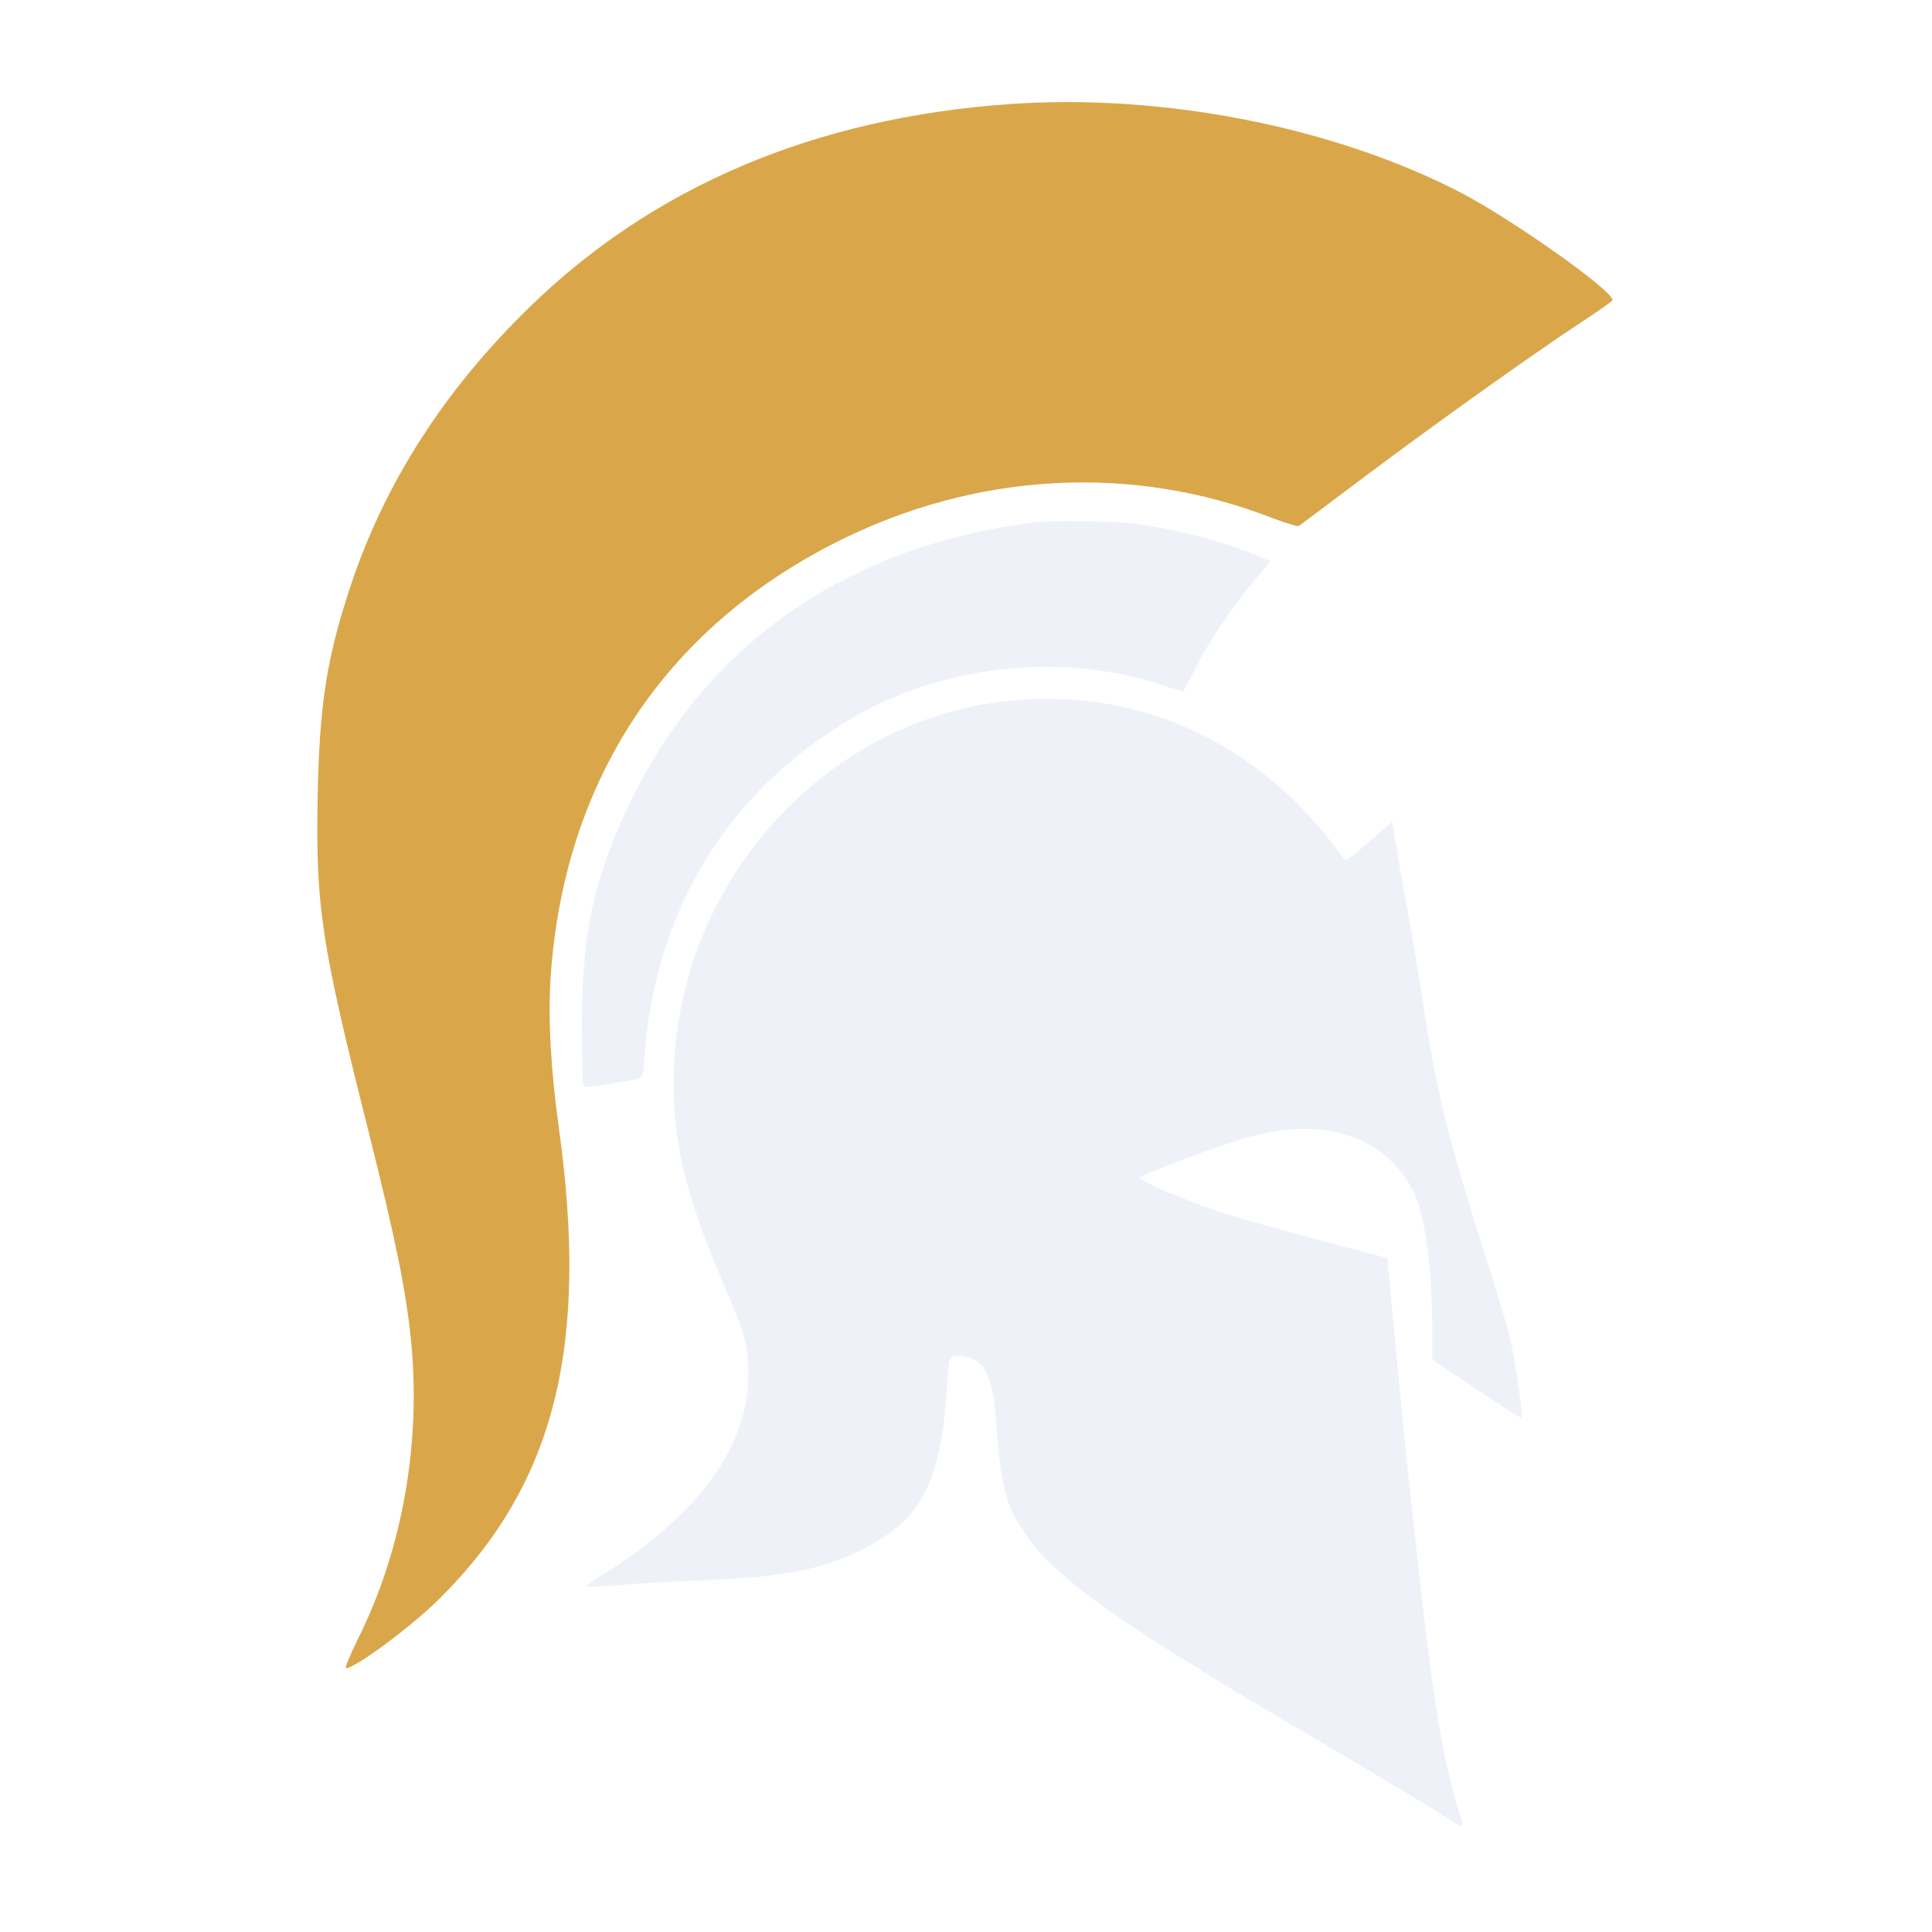
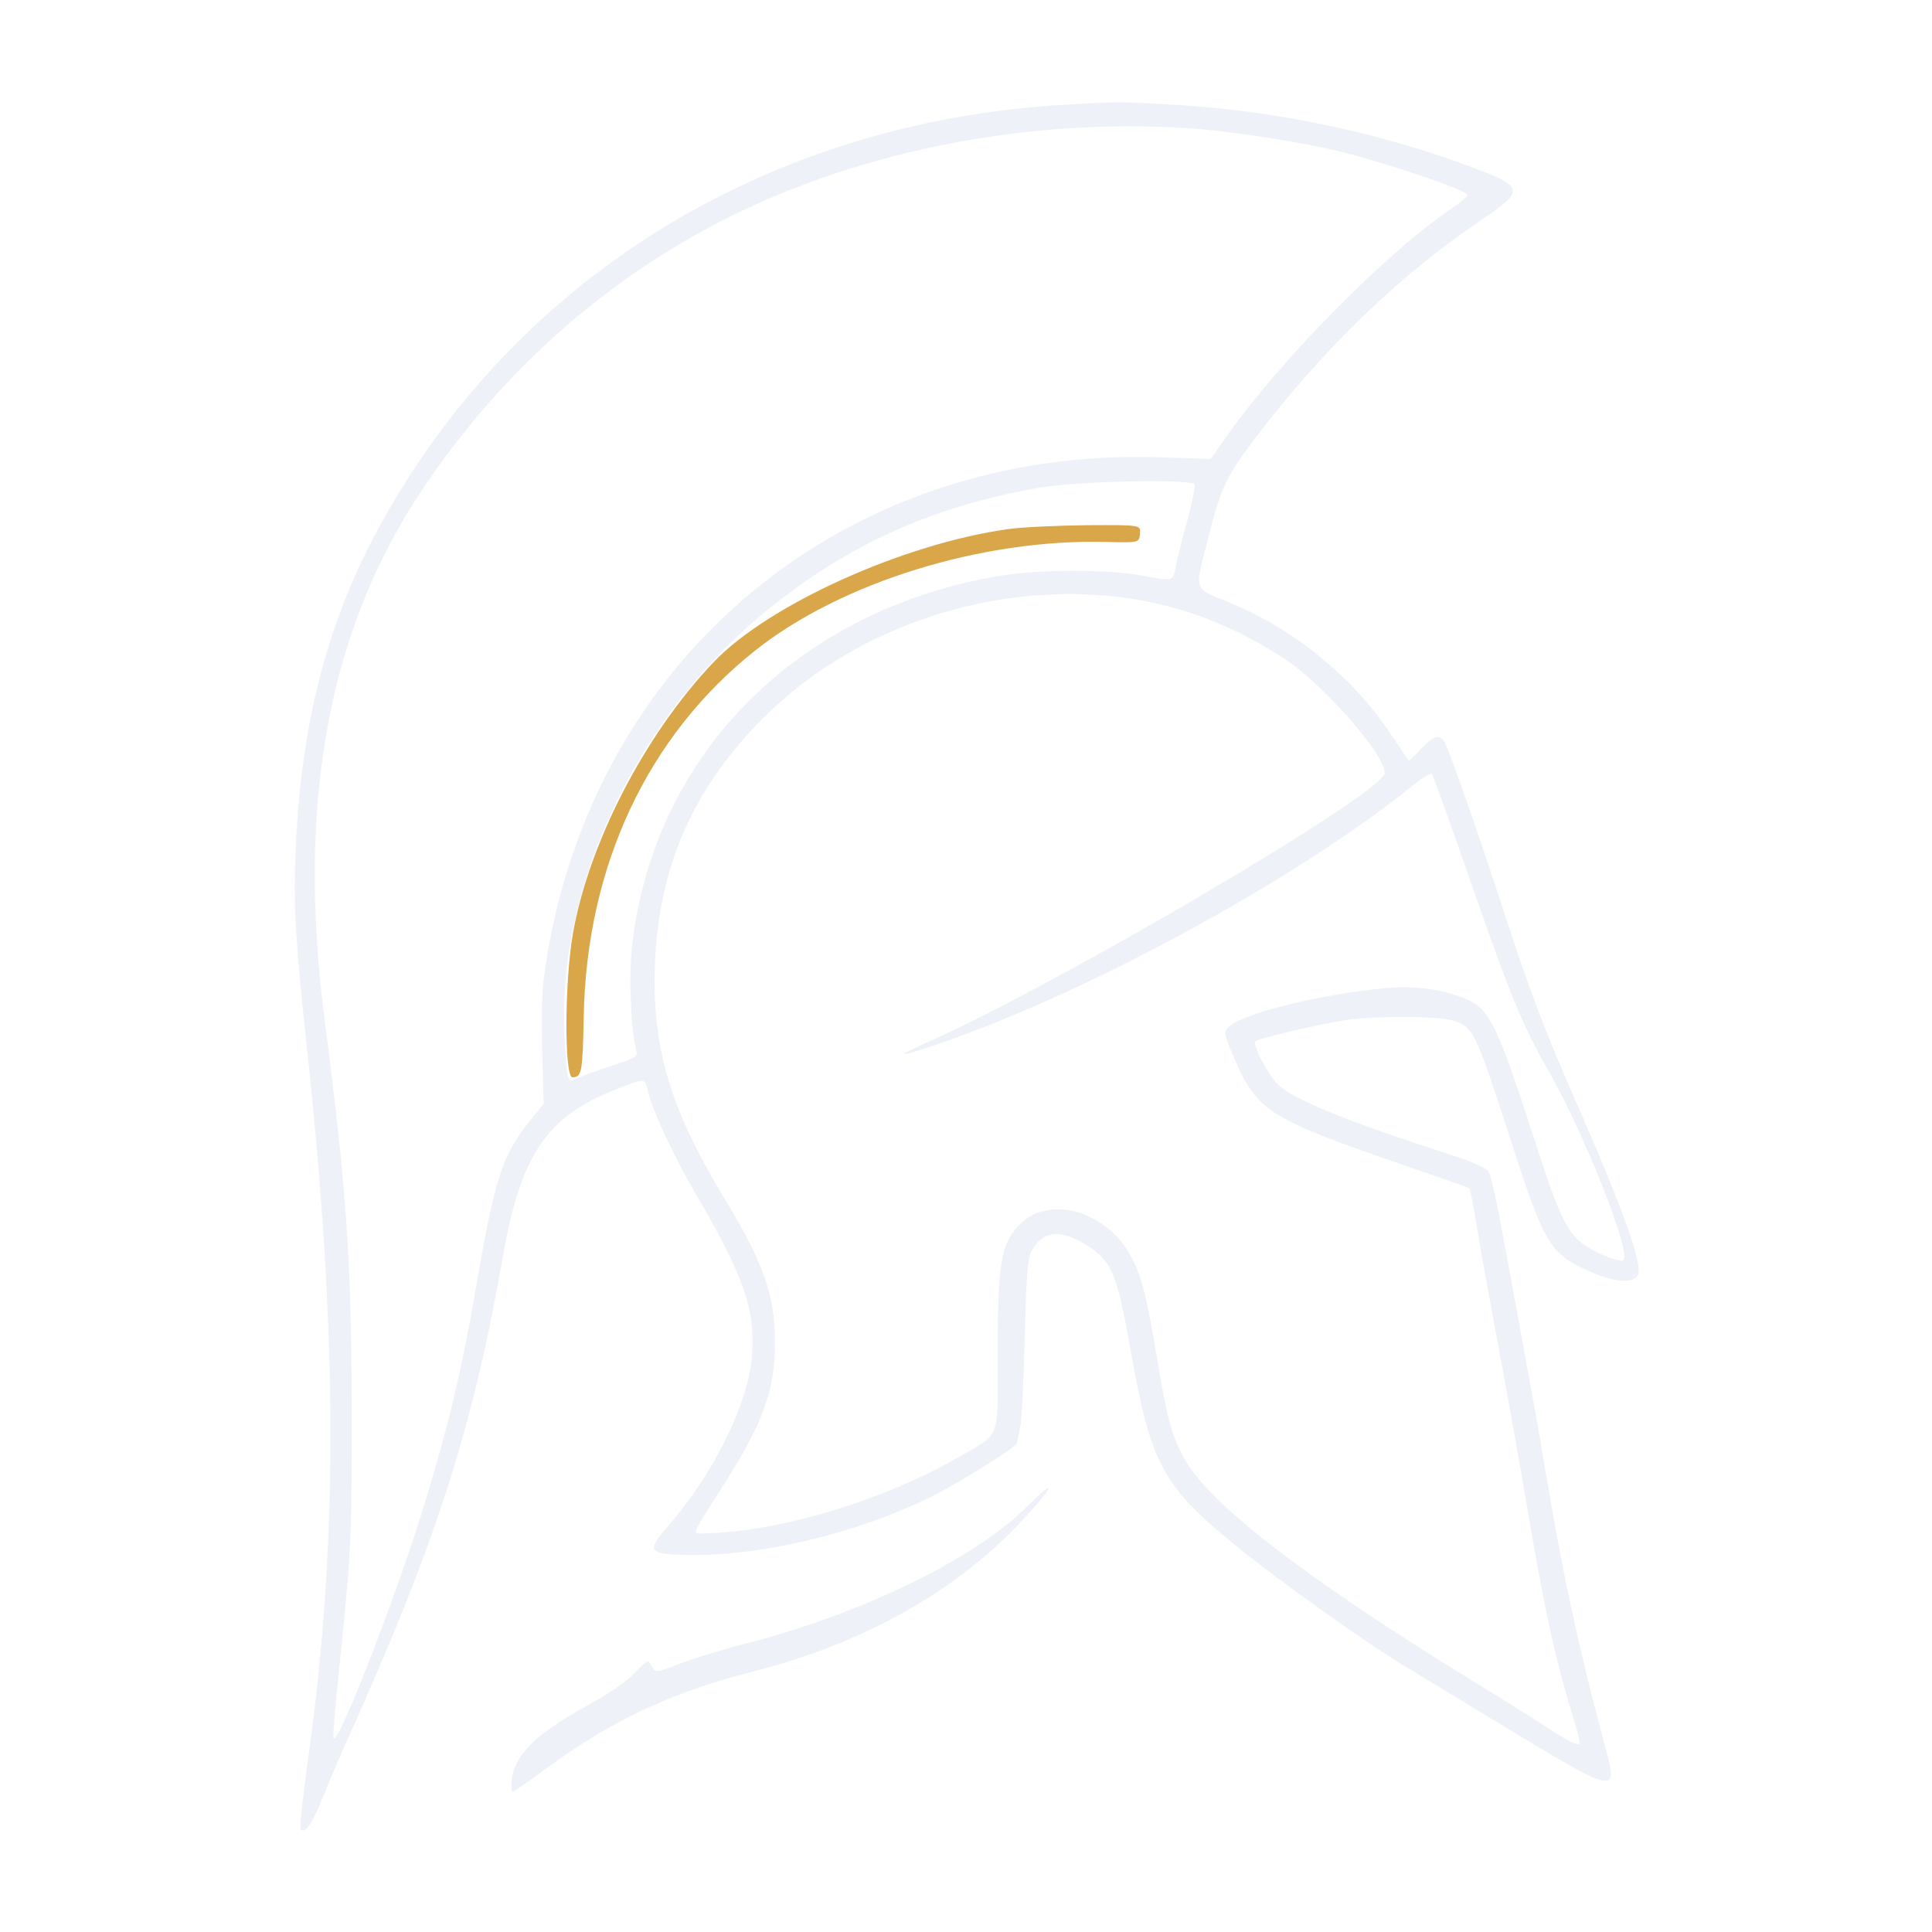
- <svg xmlns="http://www.w3.org/2000/svg" viewBox="247 243 835 835" width="1024" height="1024">
-   <g transform="translate(0,1328) scale(0.1,-0.1)" fill="#d9a74a" stroke="none">
-     <path d="M6830 10400 c-839 -60 -1536 -355 -2073 -879 -367 -358 -622 -755 -771 -1201 -104 -313 -136 -516 -143 -915 -9 -476 15 -632 221 -1450 115 -460 160 -677 182 -895 45 -442 -36 -903 -224 -1283 -37 -75 -63 -137 -57 -137 41 0 290 185 410 306 494 494 643 1087 509 2039 -34 249 -46 467 -34 645 58 844 490 1501 1235 1877 600 303 1277 341 1884 104 57 -22 109 -37 115 -34 6 4 119 89 251 188 291 220 757 553 957 684 80 53 147 99 147 104 4 40 -439 353 -664 469 -550 282 -1285 425 -1945 378z" />
+ <svg xmlns="http://www.w3.org/2000/svg" viewBox="307 295 703 703" width="1024" height="1024">
+   <g fill="#d9a74a" transform="translate(0,1328) scale(0.1,-0.1)">
+     <path d="M6740 8405 c-383 -53 -876 -276 -1075 -486 -248 -261 -452 -656 -510 -984 -31 -175 -32 -525 -2 -525 34 1 37 16 41 221 10 547 232 1021 624 1332 312 248 826 407 1277 395 120 -3 120 -3 123 30 3 32 3 32 -190 31 -106 -1 -236 -7 -288 -14z" />
  </g>
-   <g transform="translate(0,1328) scale(0.1,-0.1)" fill="#eef2f8" stroke="none">
-     <path d="M6945 8593 c-855 -106 -1483 -568 -1804 -1326 -115 -271 -156 -490 -156 -839 0 -146 3 -269 7 -273 4 -4 51 0 105 9 170 28 150 14 158 114 47 648 367 1164 917 1479 391 224 909 274 1333 128 42 -15 78 -25 79 -23 2 1 27 49 56 106 57 113 164 270 259 383 l62 74 -43 18 c-158 67 -344 116 -538 143 -94 12 -358 17 -435 7z" />
-     <path d="M6778 7815 c-765 -105 -1365 -783 -1395 -1576 -11 -304 41 -533 212 -934 99 -230 109 -268 109 -395 1 -310 -214 -607 -627 -864 -43 -26 -76 -50 -73 -53 2 -3 62 0 133 6 70 6 238 15 373 21 343 13 516 47 684 132 264 133 345 292 371 731 7 107 7 107 46 107 101 0 147 -71 161 -250 23 -311 42 -389 118 -503 135 -203 387 -384 1185 -855 392 -232 538 -319 628 -376 101 -64 98 -65 75 7 -70 223 -113 481 -178 1067 -50 451 -58 530 -90 865 -16 176 -33 353 -37 394 l-8 74 -235 62 c-330 88 -475 130 -593 175 -120 45 -233 96 -241 108 -7 12 364 151 493 183 313 80 561 -4 684 -229 53 -97 87 -336 87 -607 l0 -131 191 -128 c105 -70 192 -126 195 -124 8 9 -28 257 -52 353 -13 55 -54 190 -89 300 -170 532 -221 731 -275 1080 -22 143 -55 346 -75 450 -19 105 -42 236 -51 292 l-17 102 -46 -40 c-170 -148 -152 -137 -175 -105 -360 500 -903 741 -1488 661z" />
+   <g fill="#eef2f8" transform="translate(0,1328) scale(0.1,-0.1)">
+     <path d="M6945 9949 c-1090 -62 -2019 -640 -2510 -1564 -180 -337 -274 -714 -290 -1165 -7 -196 0 -320 44 -725 111 -1039 111 -1800 -1 -2587 -17 -125 -29 -231 -24 -235 16 -17 40 18 81 117 23 58 62 150 87 205 321 711 458 1133 568 1763 67 379 162 515 434 617 85 32 82 33 95 -21 19 -74 92 -230 173 -369 173 -296 215 -416 205 -580 -11 -176 -138 -436 -308 -630 -75 -86 -69 -99 51 -103 274 -9 636 76 913 214 106 54 307 179 307 193 1 3 6 26 11 51 6 25 14 173 18 330 6 239 10 290 24 317 37 70 98 81 181 34 111 -64 129 -103 181 -401 72 -403 115 -485 368 -693 166 -137 499 -374 652 -464 28 -17 165 -100 305 -185 461 -279 451 -277 394 -68 -88 329 -144 586 -204 940 -32 192 -48 279 -105 590 -85 467 -98 526 -112 542 -9 10 -63 33 -122 52 -390 126 -582 204 -640 259 -36 34 -95 147 -83 158 12 11 252 67 335 78 103 14 316 14 373 0 85 -22 89 -29 228 -459 116 -358 137 -393 279 -456 93 -41 160 -46 177 -13 19 35 -55 242 -224 627 -115 261 -176 423 -271 717 -86 263 -180 532 -205 588 -19 38 -41 34 -90 -19 -23 -25 -43 -44 -44 -42 -2 2 -31 46 -66 98 -136 205 -349 379 -582 476 -139 57 -132 37 -82 235 47 186 66 226 174 368 245 322 521 588 818 789 168 114 165 122 -74 209 -333 120 -696 193 -1057 213 -188 10 -180 11 -382 -1z m491 -89 c144 -12 387 -51 509 -81 190 -48 465 -142 465 -159 0 -5 -26 -27 -59 -49 -237 -161 -619 -548 -813 -822 l-63 -89 -180 6 c-1148 40 -2074 -727 -2241 -1857 -13 -89 -15 -156 -11 -305 l5 -191 -44 -54 c-106 -129 -133 -211 -203 -619 -53 -306 -100 -500 -187 -785 -109 -352 -318 -888 -331 -849 -2 6 6 101 17 210 47 455 50 501 50 934 0 583 -18 847 -97 1455 -103 783 6 1405 333 1912 298 459 712 824 1193 1050 492 232 1091 338 1657 293z m-20 -1292 c4 -4 -7 -61 -24 -125 -18 -65 -37 -142 -43 -170 -12 -61 -6 -59 -131 -36 -121 22 -367 21 -503 -1 -747 -122 -1277 -660 -1347 -1367 -10 -110 -2 -292 18 -365 5 -18 -5 -24 -94 -53 -54 -18 -110 -38 -125 -46 -33 -17 -35 -10 -43 161 -27 531 258 1141 710 1521 303 253 616 398 1016 468 136 24 545 33 566 13z m-181 -425 c175 -33 348 -104 510 -211 142 -93 372 -357 363 -416 -11 -76 -1197 -773 -1671 -982 -129 -57 -92 -52 86 11 548 194 1286 600 1696 933 29 24 57 40 61 35 4 -4 51 -134 105 -288 181 -521 217 -612 323 -798 130 -230 298 -654 269 -683 -9 -9 -93 23 -139 54 -62 41 -94 104 -174 353 -149 461 -173 509 -266 547 -95 37 -193 48 -321 33 -224 -24 -482 -90 -532 -134 -24 -22 -24 -22 11 -106 86 -204 124 -229 614 -398 134 -46 246 -85 247 -87 2 -2 13 -57 24 -122 18 -111 33 -195 110 -609 16 -88 50 -277 74 -420 66 -387 104 -564 172 -783 14 -45 23 -85 20 -88 -7 -7 -58 20 -127 66 -30 20 -152 97 -270 169 -608 374 -957 645 -1043 808 -46 88 -60 140 -97 363 -39 228 -54 288 -90 360 -88 175 -308 238 -416 118 -63 -68 -74 -141 -74 -480 0 -306 15 -270 -153 -366 -281 -160 -663 -271 -936 -272 -19 0 -12 15 80 158 153 237 199 360 199 534 0 177 -39 288 -188 534 -194 322 -259 542 -249 839 12 358 139 648 397 905 347 348 896 516 1385 423z" />
+     <path d="M6807 4848 c-189 -189 -598 -389 -1022 -498 -82 -21 -190 -54 -240 -73 -90 -35 -90 -35 -104 -9 -13 25 -13 25 -60 -24 -31 -32 -88 -72 -164 -114 -195 -107 -274 -184 -285 -275 -2 -25 -1 -45 3 -45 4 0 62 40 128 89 237 173 455 275 752 350 387 98 726 286 960 533 127 133 153 187 32 66z" />
  </g>
</svg>
